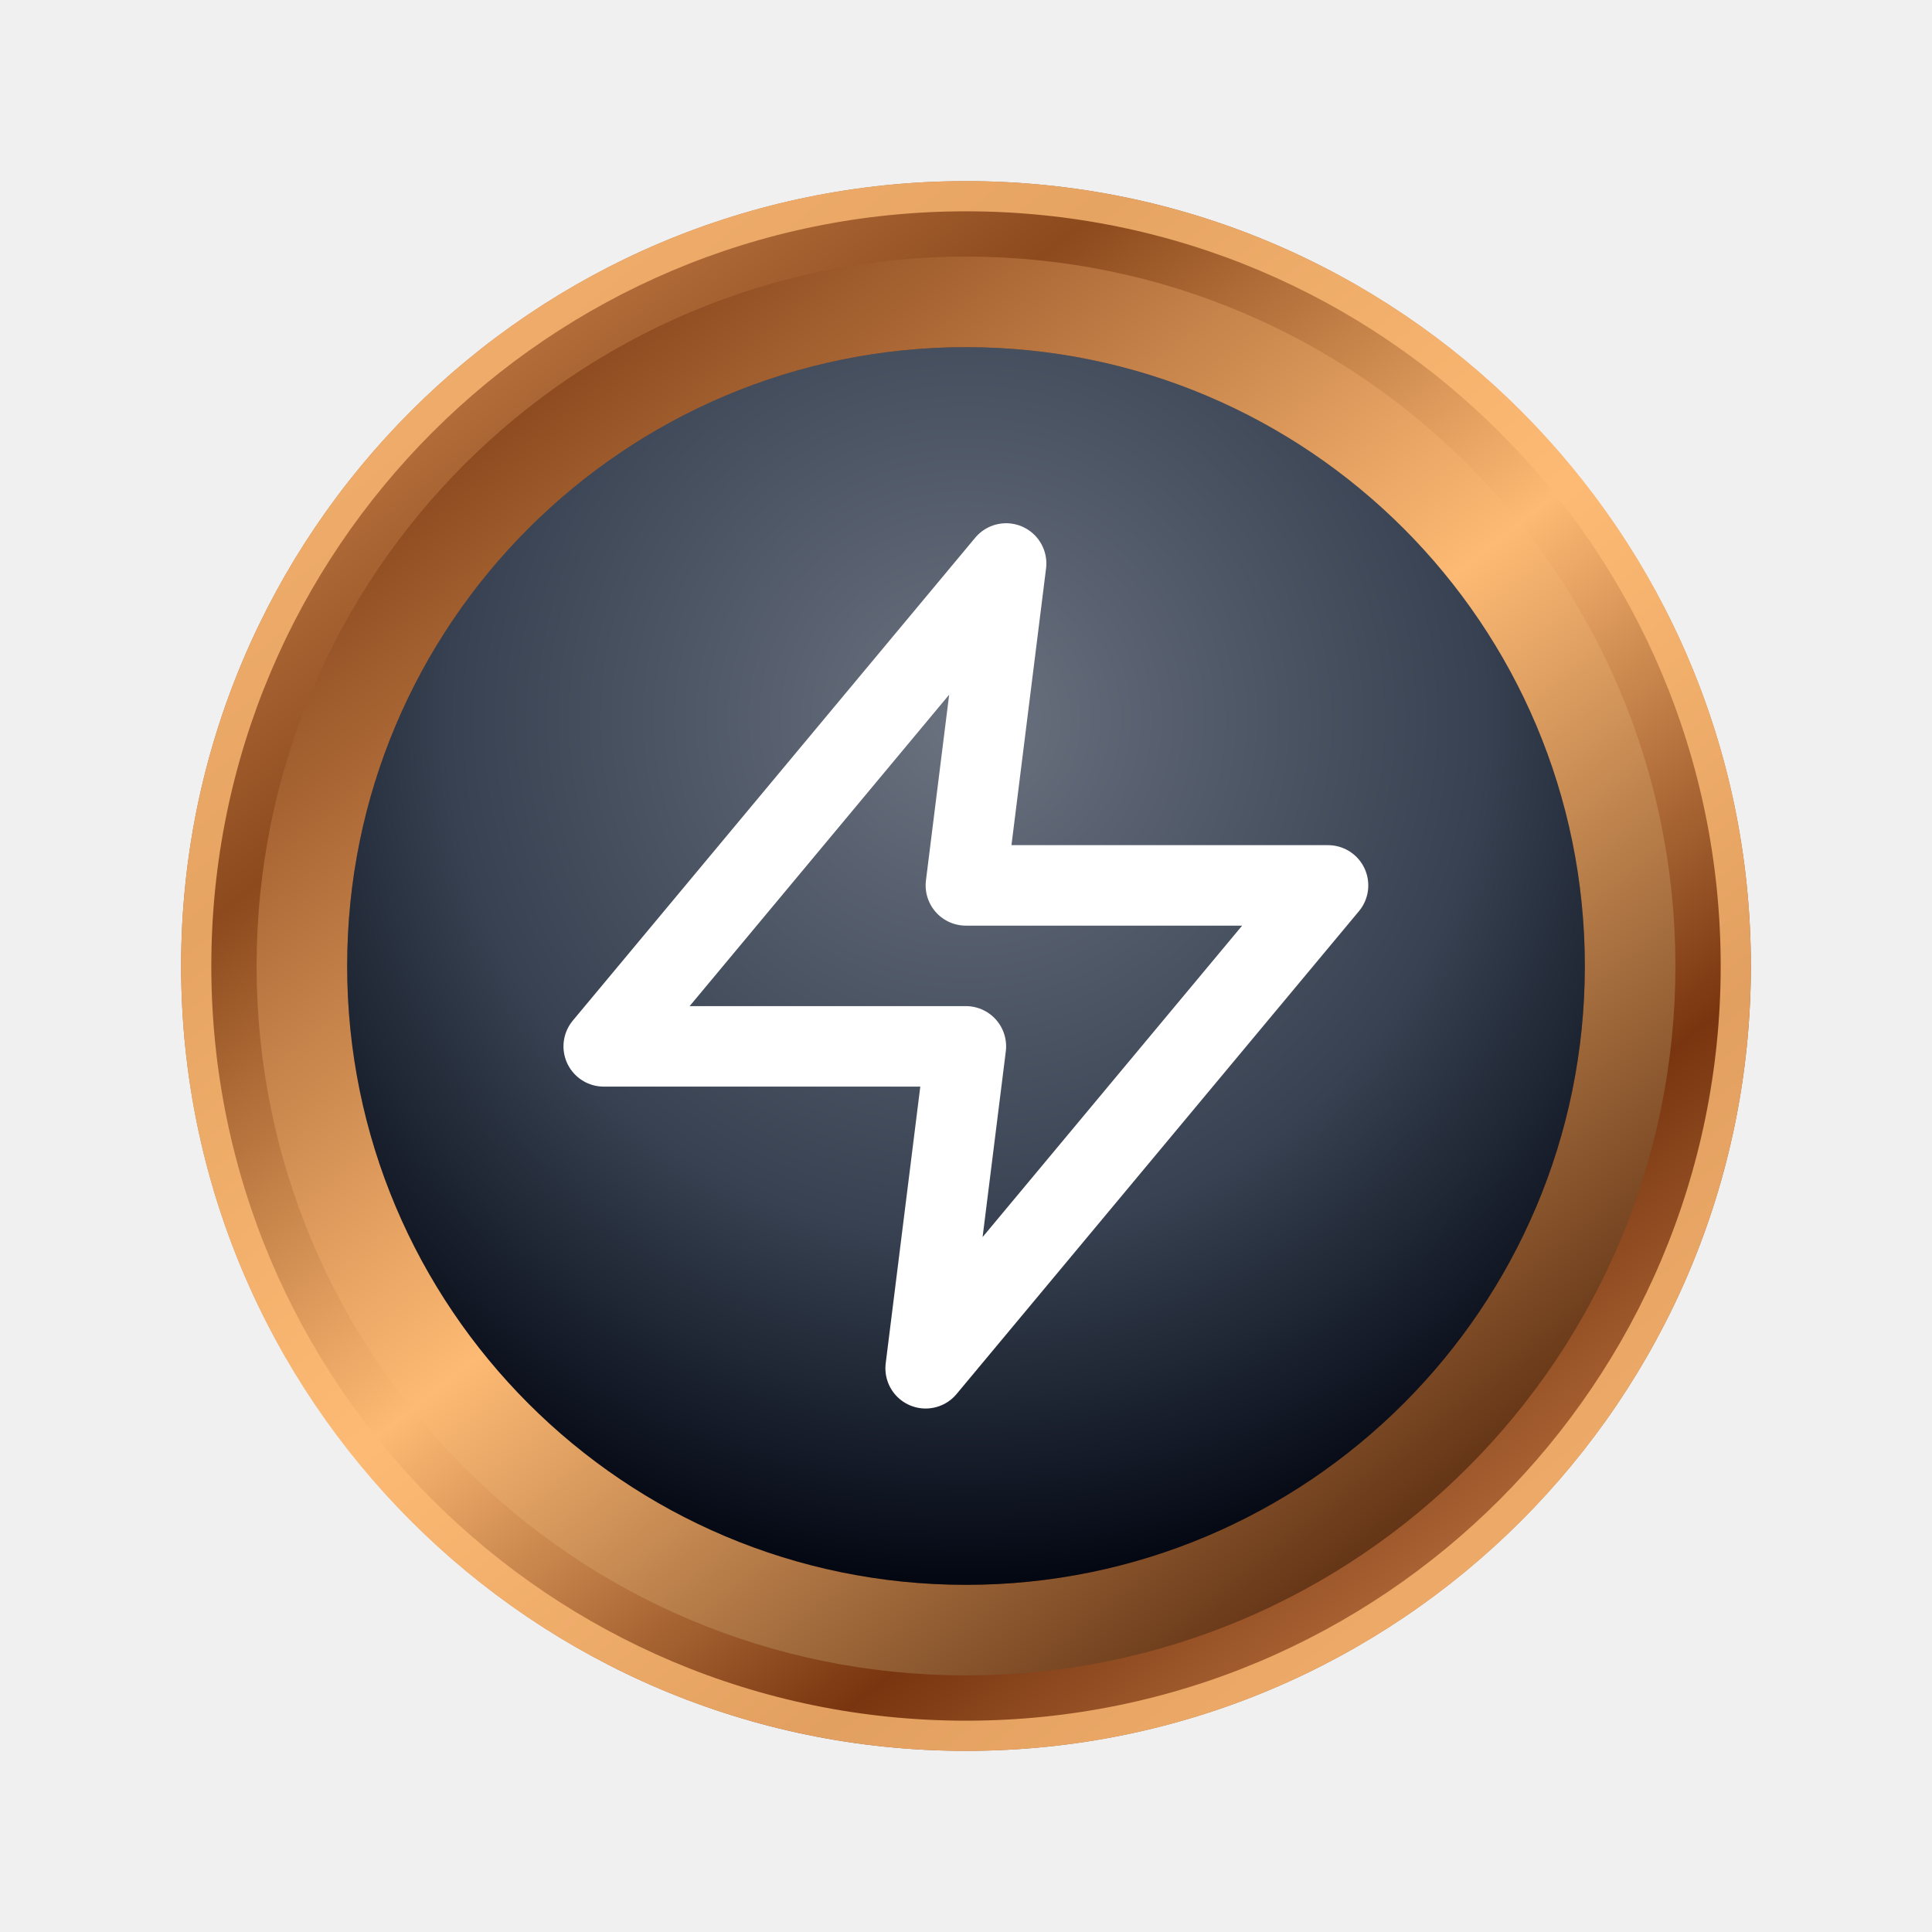
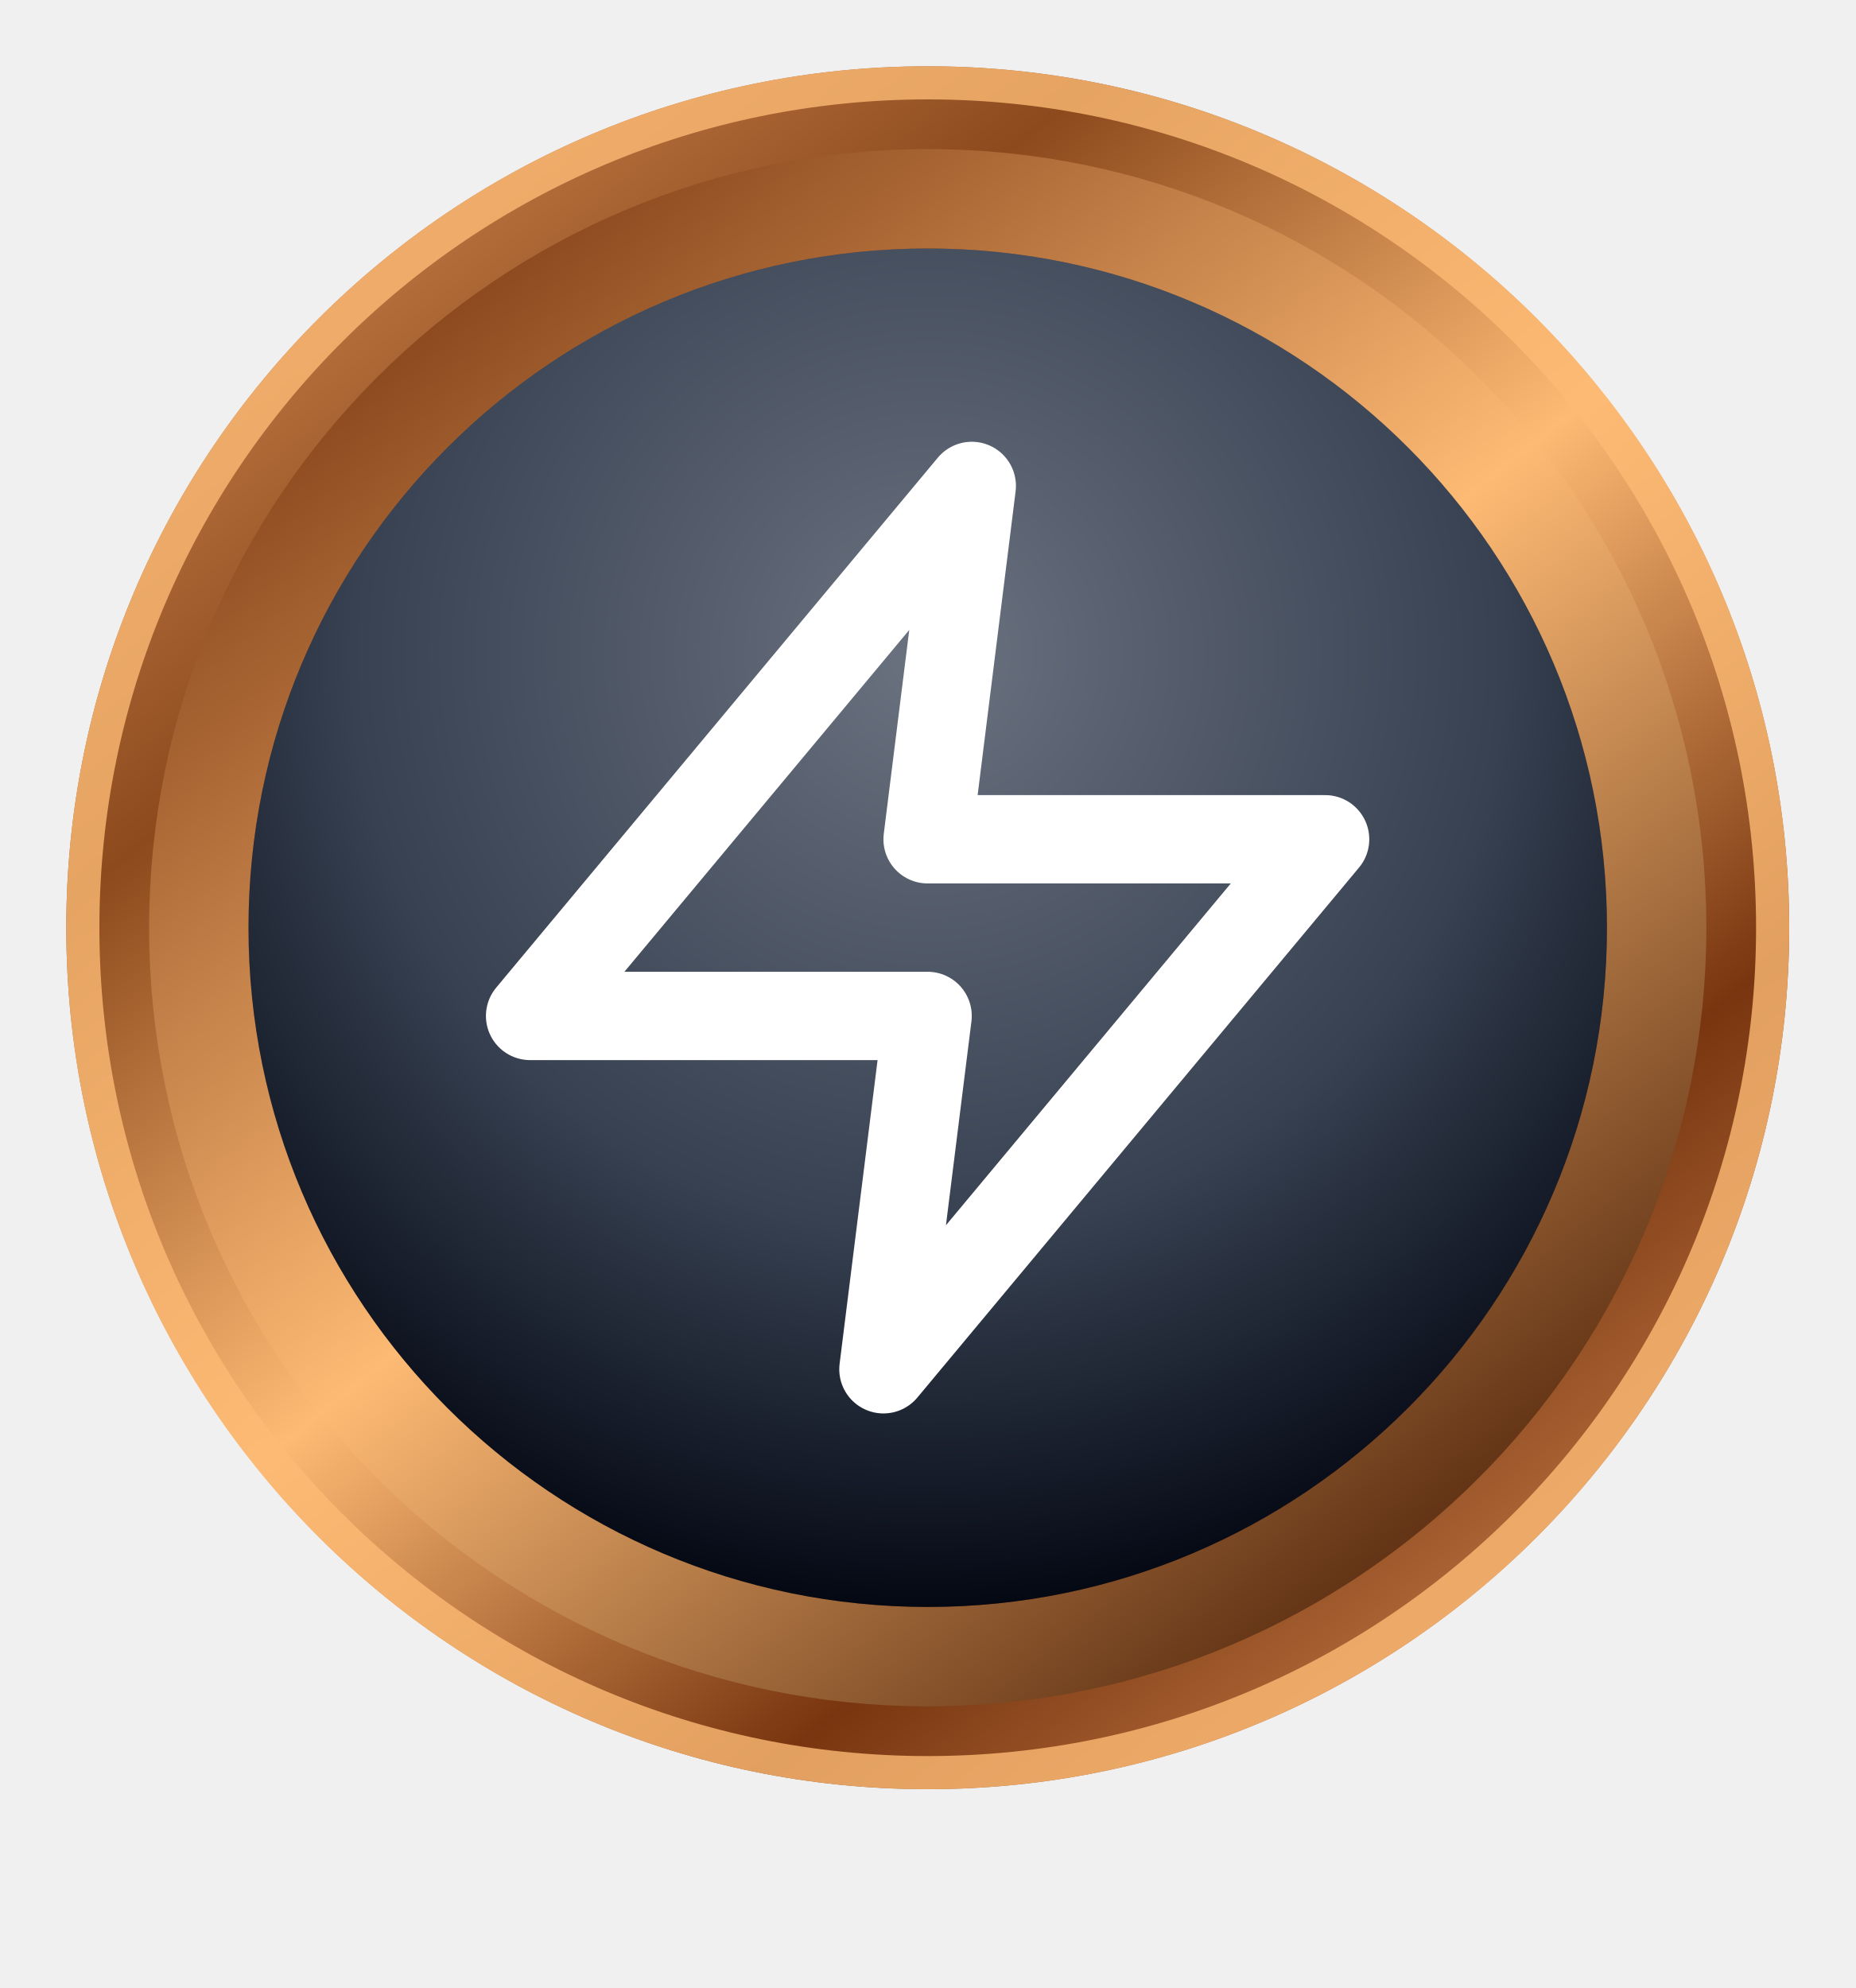
- <svg xmlns="http://www.w3.org/2000/svg" width="100%" height="100%" viewBox="0 0 64 64" fill="none">
+ <svg xmlns="http://www.w3.org/2000/svg" width="100%" height="100%" viewBox="4 4 56 60" fill="none">
  <defs>
    <linearGradient id="metal-main" x1="10%" y1="0%" x2="90%" y2="100%">
      <stop offset="0%" stop-color="#D99058" />
      <stop offset="25%" stop-color="#8C4A1D" />
      <stop offset="50%" stop-color="#FDBA74" />
      <stop offset="75%" stop-color="#78350F" />
      <stop offset="100%" stop-color="#D99058" />
    </linearGradient>
    <linearGradient id="metal-inner" x1="10%" y1="0%" x2="90%" y2="100%">
      <stop offset="0%" stop-color="#78350F" />
      <stop offset="50%" stop-color="#FDBA74" />
      <stop offset="100%" stop-color="#451A03" />
    </linearGradient>
    <radialGradient id="bg-radial" cx="50%" cy="30%" r="70%">
      <stop offset="0%" stop-color="#6B7280" />
      <stop offset="60%" stop-color="#374151" />
      <stop offset="100%" stop-color="#030712" />
    </radialGradient>
  </defs>
  <circle cx="32" cy="32" r="26" fill="url(#metal-main)" />
  <circle cx="32" cy="32" r="25.5" fill="none" stroke="#FDBA74" stroke-width="1" opacity="0.8" />
  <circle cx="32" cy="32" r="22" fill="none" stroke="url(#metal-inner)" stroke-width="3" />
  <circle cx="32" cy="32" r="20.5" fill="url(#bg-radial)" />
  <g transform="translate(16, 16) scale(1.333)">
    <path d="M13 2L3 14h9l-1 8 10-12h-9l1-8z" fill="none" stroke="#FFFFFF" stroke-width="2" stroke-linecap="round" stroke-linejoin="round" />
  </g>
</svg>
